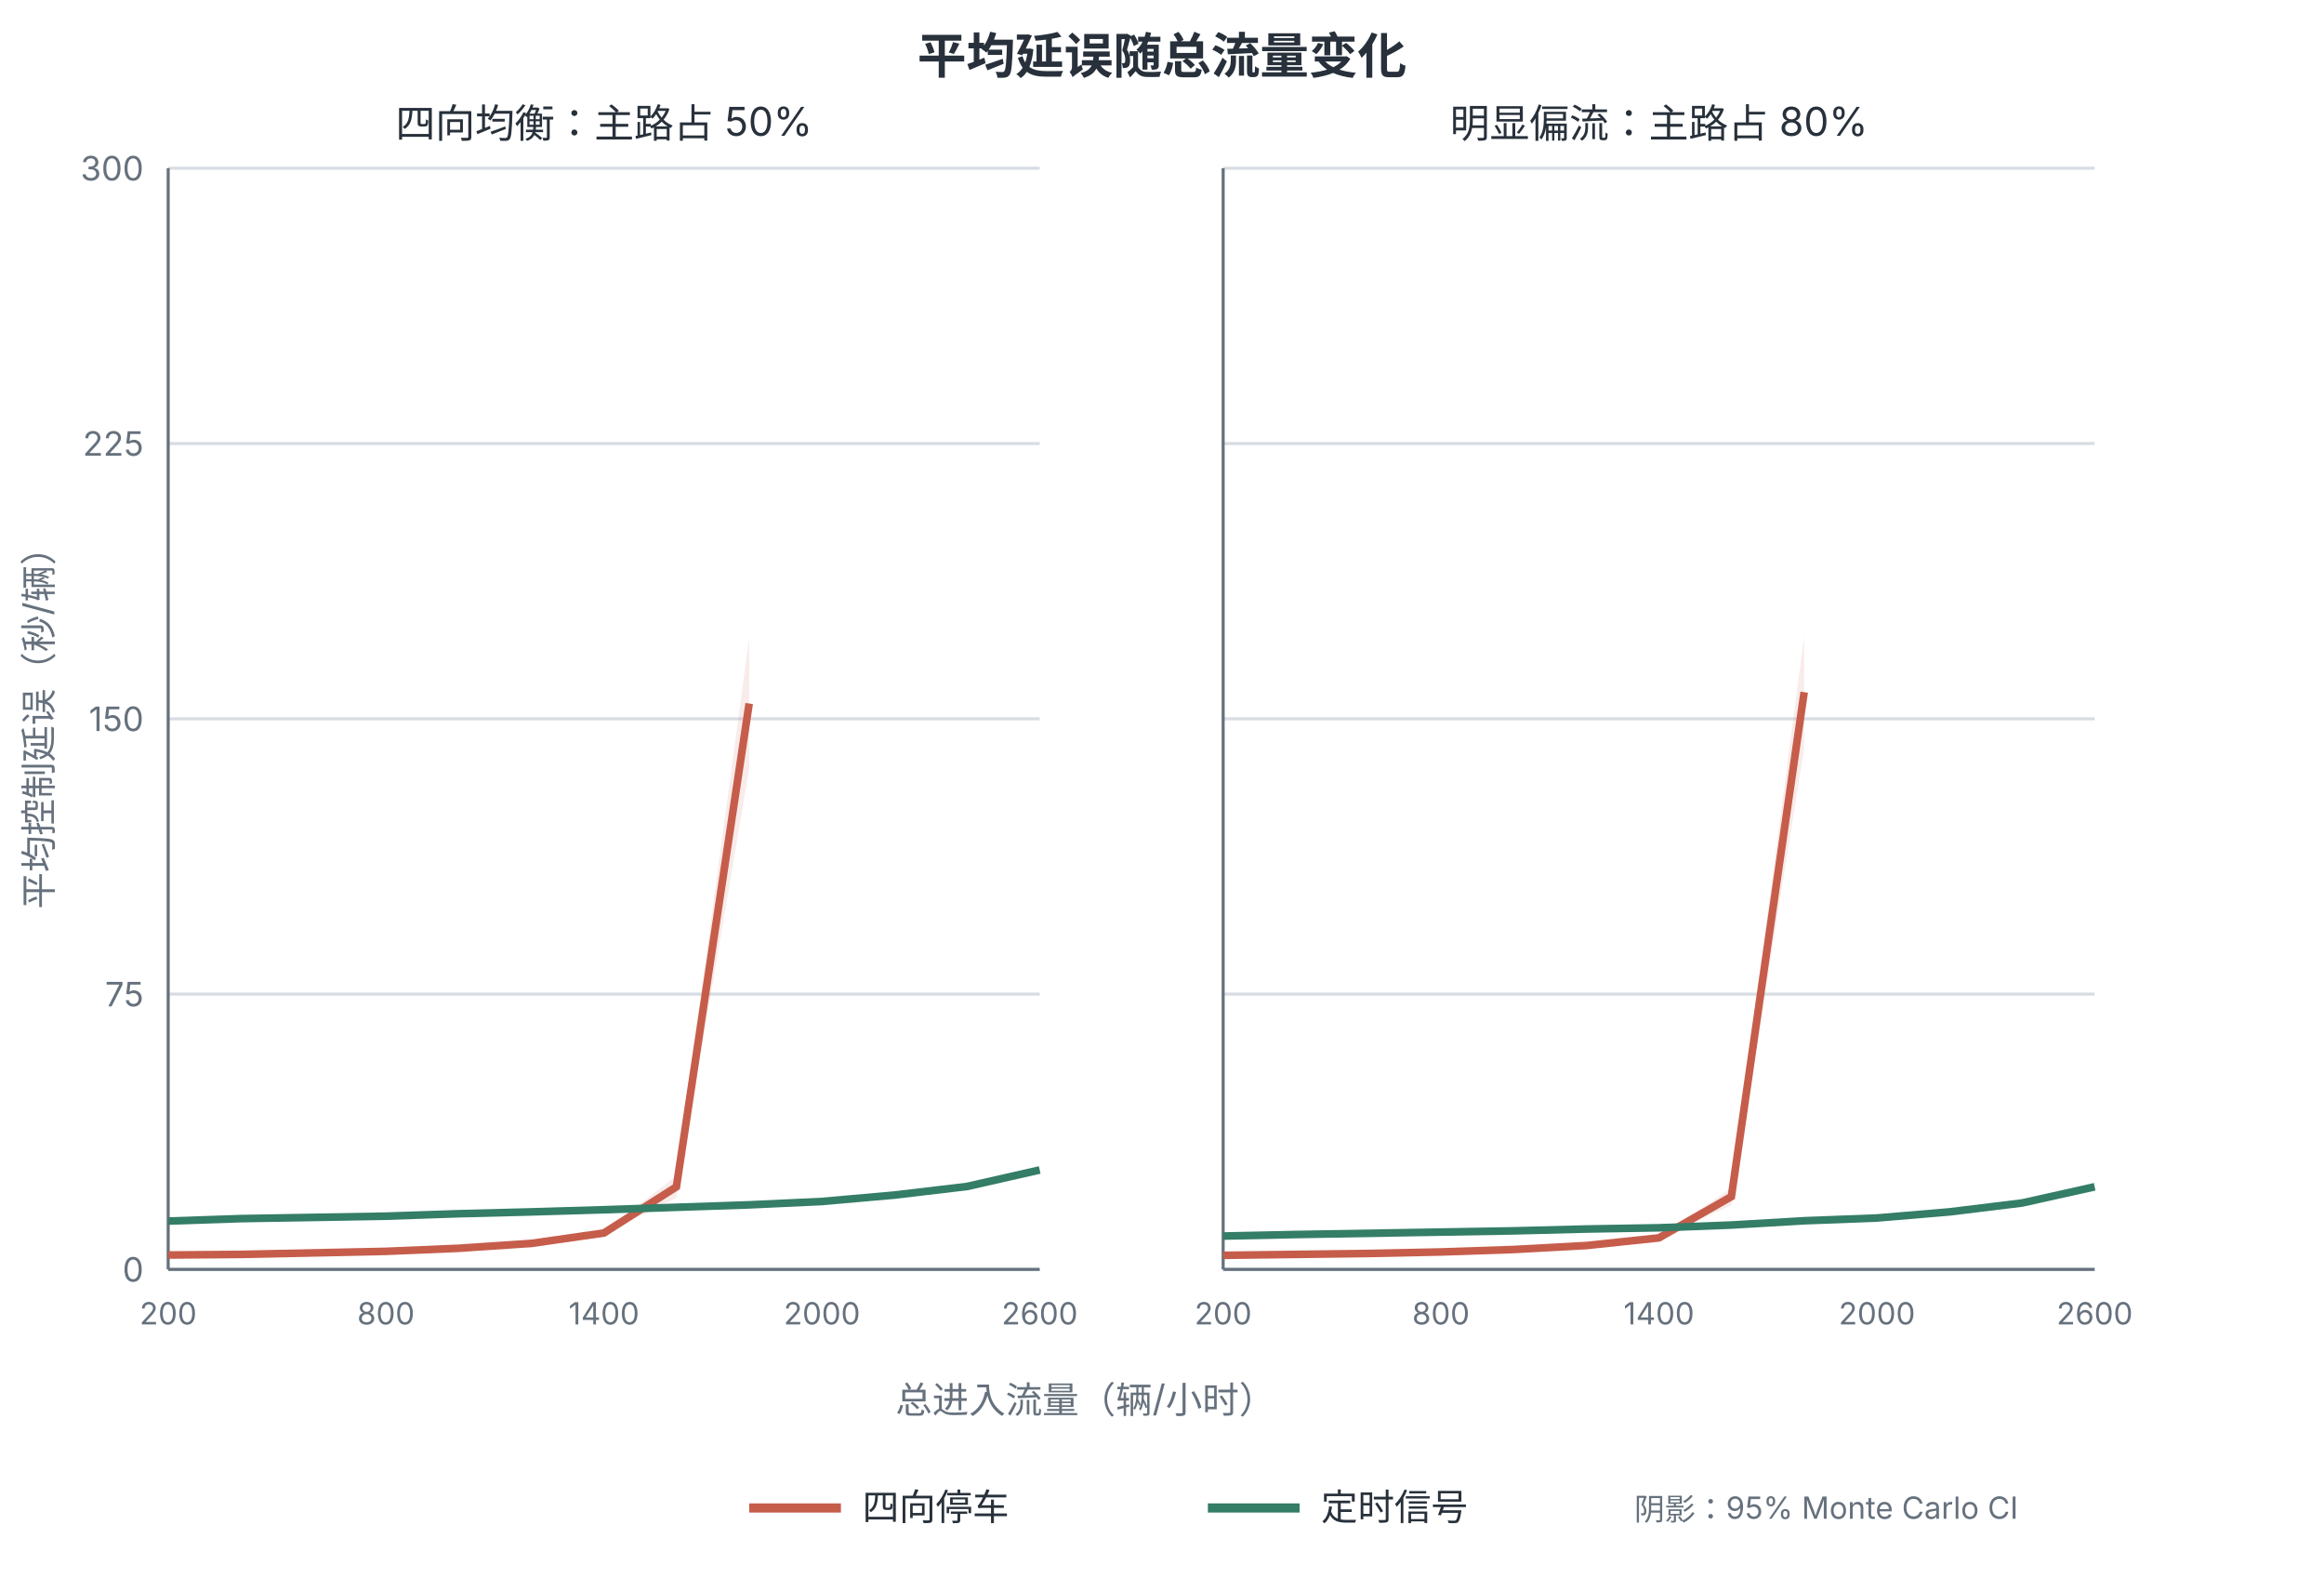
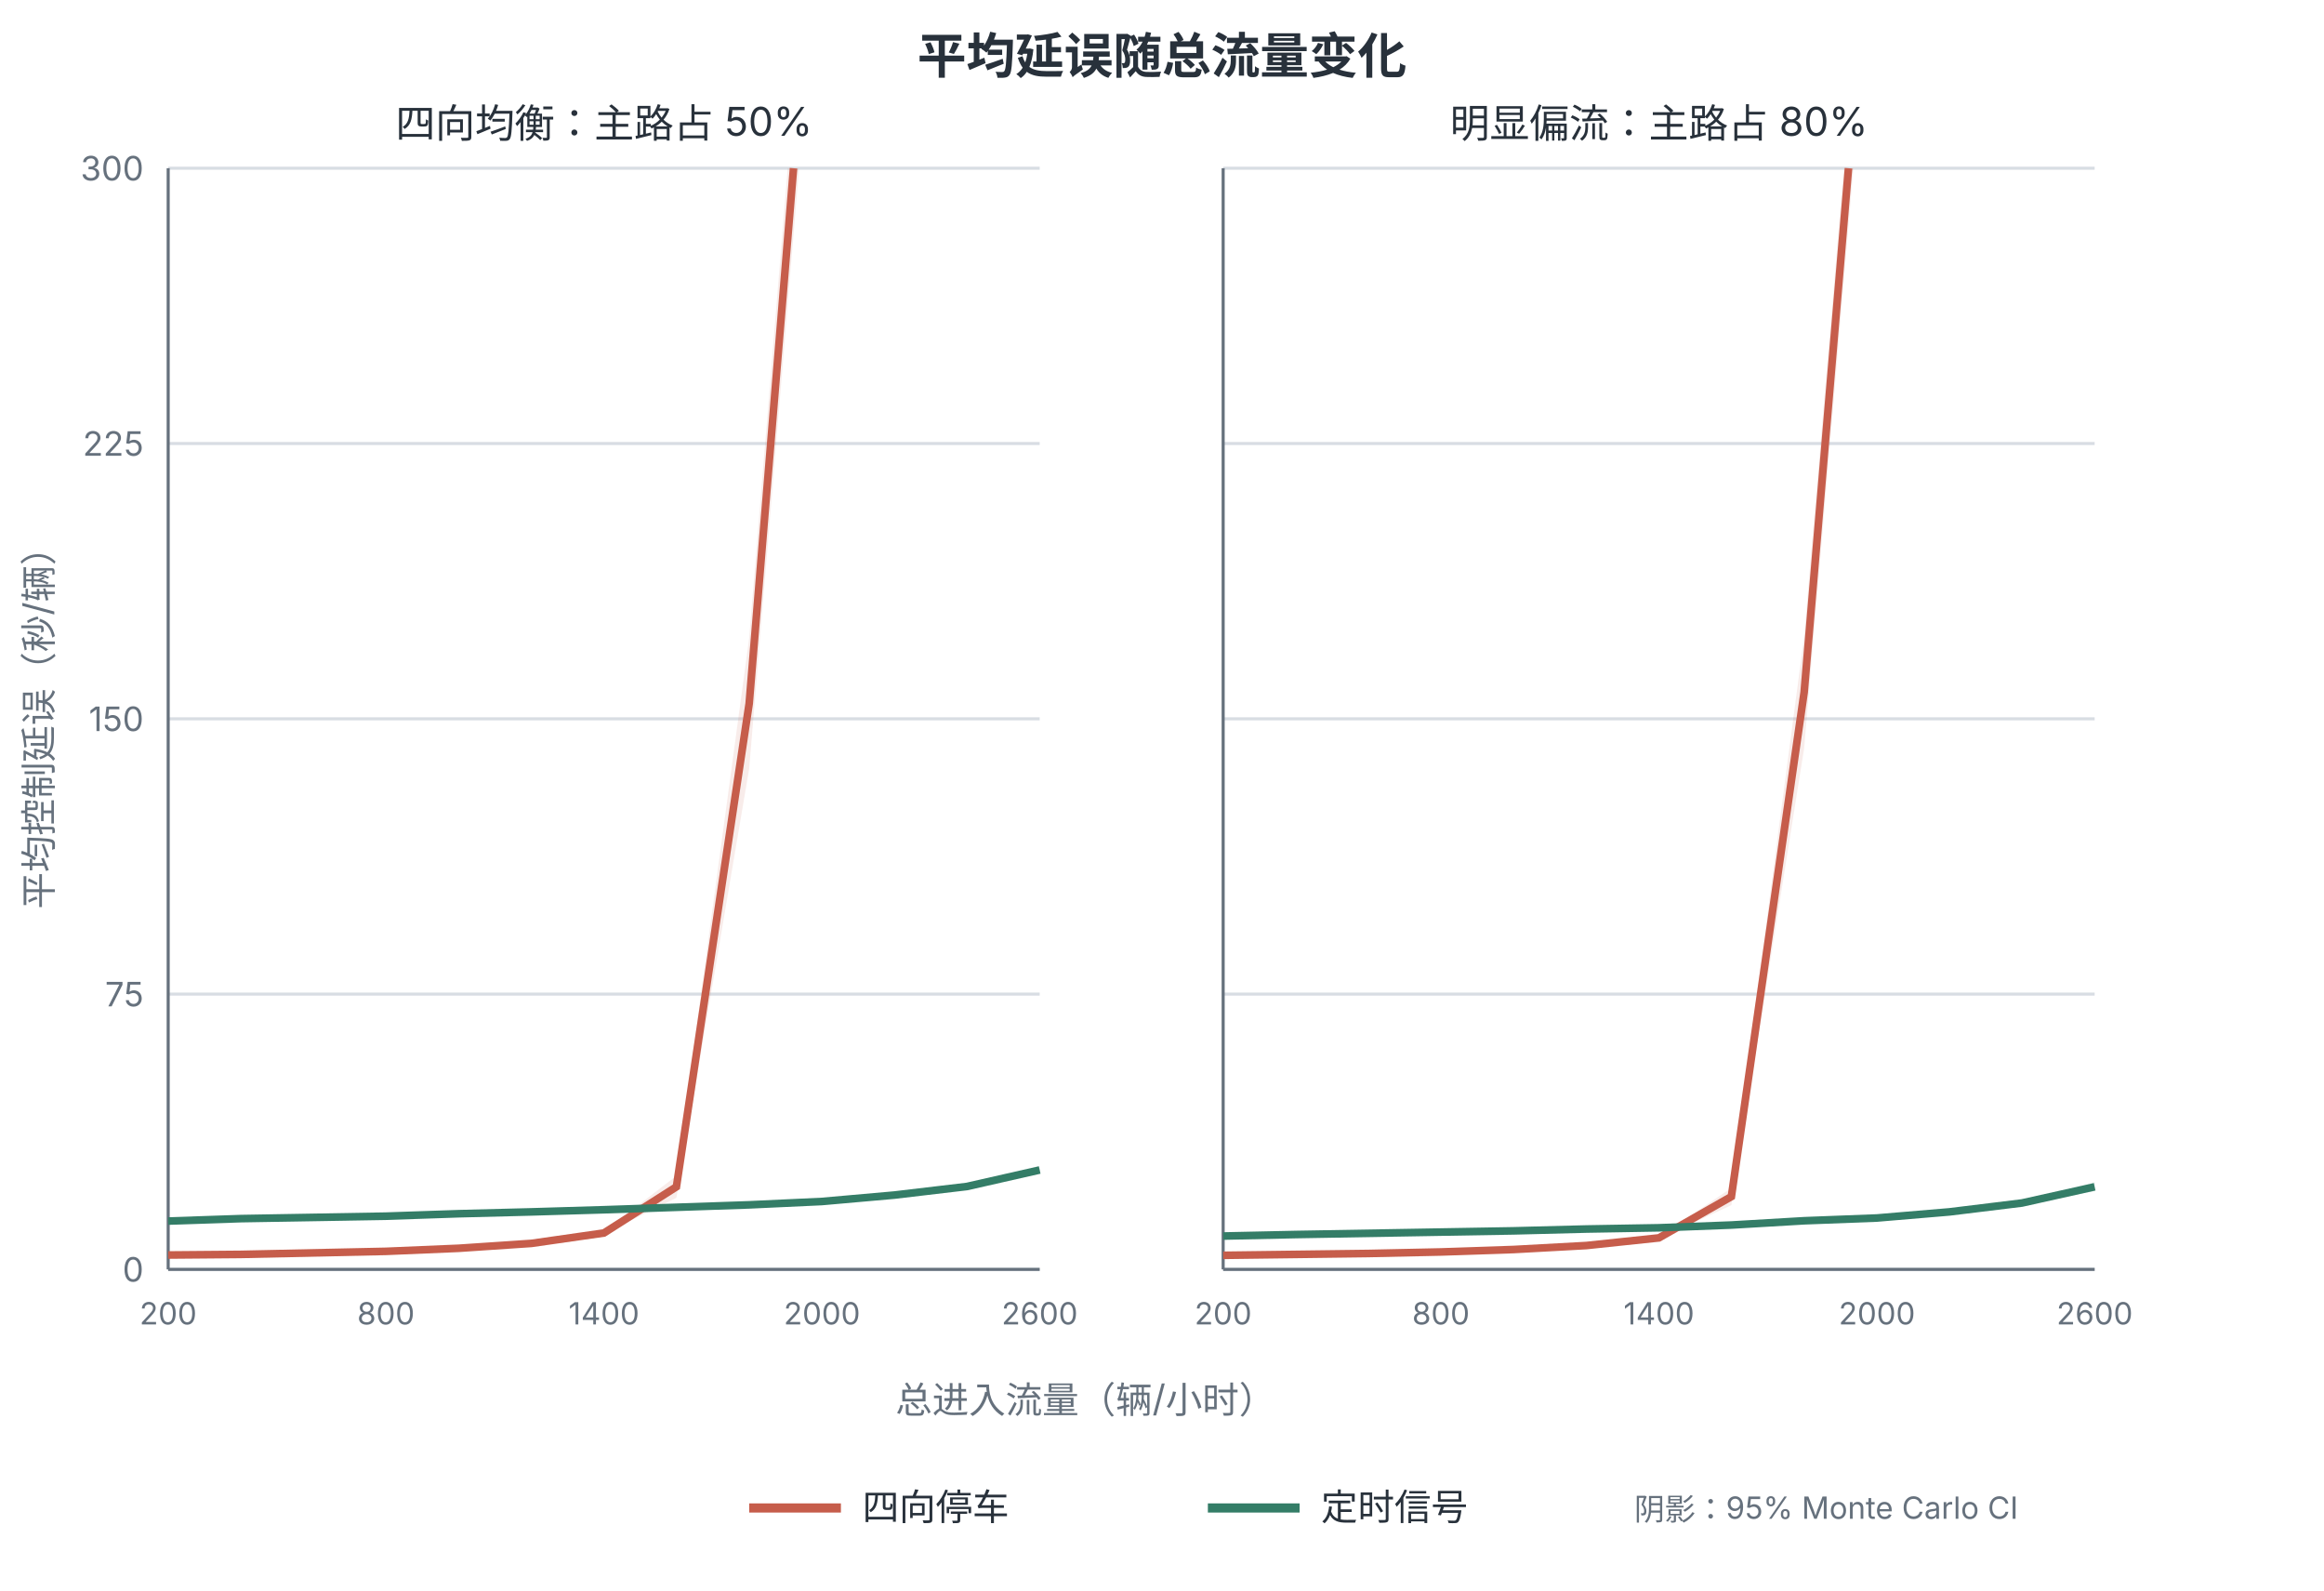
<svg xmlns="http://www.w3.org/2000/svg" width="760" height="520" viewBox="0 0 760 520" role="img" aria-labelledby="title desc">
  <style>
text{font-family:-apple-system,BlinkMacSystemFont,"Segoe UI","Noto Sans SC",sans-serif;fill:#28313b}
.muted{fill:#66717d} .axis{stroke:#66717d;stroke-width:1} .grid{stroke:#d8dde3;stroke-width:1}
.awsc{stroke:#c65d4b;fill:none} .signal{stroke:#347d67;fill:none}
.awsc-fill{fill:#c65d4b} .signal-fill{fill:#347d67} .surge{fill:#b58a35}
@media(prefers-color-scheme:dark){
  text{fill:#f2f0eb} .muted{fill:#c5c8cc} .axis{stroke:#c5c8cc} .grid{stroke:#555b63}
  .awsc{stroke:#ef8c78} .signal{stroke:#65b99d} .awsc-fill{fill:#ef8c78} .signal-fill{fill:#65b99d} .surge{fill:#d8b566}
}
</style>
  <text x="380.0" y="24" text-anchor="middle" font-size="16" font-weight="600">平均延误随总流量变化</text>
  <text x="197.5" y="45" text-anchor="middle" font-size="13">四向均衡：主路占 50%</text>
  <line class="grid" x1="55" y1="415.0" x2="340" y2="415.0" />
  <text class="muted" x="47" y="419.0" text-anchor="end" font-size="11">0</text>
  <line class="grid" x1="55" y1="325.0" x2="340" y2="325.0" />
  <text class="muted" x="47" y="329.0" text-anchor="end" font-size="11">75</text>
  <line class="grid" x1="55" y1="235.0" x2="340" y2="235.0" />
  <text class="muted" x="47" y="239.0" text-anchor="end" font-size="11">150</text>
  <line class="grid" x1="55" y1="145.0" x2="340" y2="145.0" />
  <text class="muted" x="47" y="149.0" text-anchor="end" font-size="11">225</text>
  <line class="grid" x1="55" y1="55.0" x2="340" y2="55.0" />
  <text class="muted" x="47" y="59.0" text-anchor="end" font-size="11">300</text>
  <line class="axis" x1="55" y1="55" x2="55" y2="415" />
  <line class="axis" x1="55" y1="415" x2="340" y2="415" />
-   <path d="M55.0,410.3 L78.8,410.0 L102.5,409.6 L126.2,409.0 L150.0,408.0 L173.8,406.3 L197.5,402.7 L221.2,384.4 L245.0,208.6 L245.0,251.3 L221.2,391.6 L197.5,403.4 L173.8,406.7 L150.0,408.1 L126.2,409.1 L102.5,409.7 L78.8,410.1 L55.0,410.4 Z" class="awsc-fill" opacity="0.12" />
-   <path d="M55.0,410.3 L78.8,410.1 L102.5,409.6 L126.2,409.1 L150.0,408.1 L173.8,406.5 L197.5,403.1 L221.2,388.0 L245.0,230.0" class="awsc" stroke-width="2.5" />
+   <path d="M55.0,410.3 L78.8,410.0 L102.5,409.6 L126.2,409.0 L150.0,408.0 L173.8,406.3 L197.5,402.7 L221.2,384.4 L245.0,208.6 L257.6,55.0 L261.3,55.0 L245.0,251.3 L221.2,391.6 L197.5,403.4 L173.8,406.7 L150.0,408.1 L126.2,409.1 L102.5,409.7 L78.8,410.1 L55.0,410.4 Z" class="awsc-fill" opacity="0.12" />
+   <path d="M55.0,410.3 L78.8,410.1 L102.5,409.6 L126.2,409.1 L150.0,408.1 L173.8,406.5 L197.5,403.1 L221.2,388.0 L245.0,230.0 L259.5,55.0" class="awsc" stroke-width="2.5" />
  <path d="M55.0,398.8 L78.8,398.2 L102.5,397.8 L126.2,397.4 L150.0,396.6 L173.8,396.0 L197.5,395.3 L221.2,394.5 L245.0,393.7 L268.8,392.5 L292.5,390.4 L316.2,387.5 L340.0,381.8 L340.0,383.3 L316.2,388.3 L292.5,390.9 L268.8,393.0 L245.0,394.0 L221.2,394.8 L197.5,395.7 L173.8,396.4 L150.0,397.0 L126.2,397.8 L102.5,398.2 L78.8,398.6 L55.0,399.5 Z" class="signal-fill" opacity="0.12" />
  <path d="M55.0,399.2 L78.8,398.4 L102.5,398.0 L126.2,397.6 L150.0,396.8 L173.8,396.2 L197.5,395.5 L221.2,394.7 L245.0,393.9 L268.8,392.8 L292.5,390.7 L316.2,387.9 L340.0,382.5" class="signal" stroke-width="2.5" />
  <text class="muted" x="55.0" y="433" text-anchor="middle" font-size="10">200</text>
  <text class="muted" x="126.2" y="433" text-anchor="middle" font-size="10">800</text>
  <text class="muted" x="197.5" y="433" text-anchor="middle" font-size="10">1400</text>
  <text class="muted" x="268.8" y="433" text-anchor="middle" font-size="10">2000</text>
  <text class="muted" x="340.0" y="433" text-anchor="middle" font-size="10">2600</text>
  <text x="542.5" y="45" text-anchor="middle" font-size="13">明显偏流：主路占 80%</text>
  <line class="grid" x1="400" y1="415.0" x2="685" y2="415.0" />
  <line class="grid" x1="400" y1="325.0" x2="685" y2="325.0" />
  <line class="grid" x1="400" y1="235.0" x2="685" y2="235.0" />
  <line class="grid" x1="400" y1="145.0" x2="685" y2="145.0" />
  <line class="grid" x1="400" y1="55.0" x2="685" y2="55.0" />
  <line class="axis" x1="400" y1="55" x2="400" y2="415" />
  <line class="axis" x1="400" y1="415" x2="685" y2="415" />
-   <path d="M400.0,410.4 L423.8,410.1 L447.5,409.8 L471.2,409.2 L495.0,408.5 L518.8,407.0 L542.5,404.4 L566.2,388.4 L590.0,208.0 L590.0,244.6 L566.2,394.0 L542.5,405.0 L518.8,407.3 L495.0,408.6 L471.2,409.4 L447.5,409.8 L423.8,410.2 L400.0,410.4 Z" class="awsc-fill" opacity="0.12" />
-   <path d="M400.0,410.4 L423.8,410.1 L447.5,409.8 L471.2,409.3 L495.0,408.5 L518.8,407.2 L542.5,404.7 L566.2,391.2 L590.0,226.3" class="awsc" stroke-width="2.5" />
+   <path d="M400.0,410.4 L423.8,410.1 L447.5,409.8 L471.2,409.2 L495.0,408.5 L518.8,407.0 L542.5,404.4 L566.2,388.4 L590.0,208.0 L603.0,55.0 L606.1,55.0 L590.0,244.6 L566.2,394.0 L542.5,405.0 L518.8,407.3 L495.0,408.6 L471.2,409.4 L447.5,409.8 L423.8,410.2 L400.0,410.4 Z" class="awsc-fill" opacity="0.12" />
+   <path d="M400.0,410.4 L423.8,410.1 L447.5,409.8 L471.2,409.3 L495.0,408.5 L518.8,407.2 L542.5,404.7 L566.2,391.2 L590.0,226.3 L604.5,55.0" class="awsc" stroke-width="2.5" />
  <path d="M400.0,403.8 L423.8,403.3 L447.5,403.0 L471.2,402.6 L495.0,402.3 L518.8,401.7 L542.5,401.2 L566.2,400.3 L590.0,398.9 L613.8,398.0 L637.5,395.8 L661.2,392.8 L685.0,386.5 L685.0,389.4 L661.2,393.8 L637.5,396.6 L613.8,398.5 L590.0,399.3 L566.2,400.6 L542.5,401.6 L518.8,402.0 L495.0,402.6 L471.2,403.0 L447.5,403.5 L423.8,403.8 L400.0,404.4 Z" class="signal-fill" opacity="0.12" />
  <path d="M400.0,404.1 L423.8,403.6 L447.5,403.2 L471.2,402.8 L495.0,402.4 L518.8,401.8 L542.5,401.4 L566.2,400.5 L590.0,399.1 L613.8,398.2 L637.5,396.2 L661.2,393.3 L685.0,388.0" class="signal" stroke-width="2.5" />
  <text class="muted" x="400.0" y="433" text-anchor="middle" font-size="10">200</text>
  <text class="muted" x="471.2" y="433" text-anchor="middle" font-size="10">800</text>
  <text class="muted" x="542.5" y="433" text-anchor="middle" font-size="10">1400</text>
  <text class="muted" x="613.8" y="433" text-anchor="middle" font-size="10">2000</text>
  <text class="muted" x="685.0" y="433" text-anchor="middle" font-size="10">2600</text>
  <text class="muted" x="17" y="235" transform="rotate(-90 17 235)" text-anchor="middle" font-size="12">平均控制延误（秒/辆）</text>
  <text class="muted" x="355" y="462" text-anchor="middle" font-size="12">总进入流量（辆/小时）</text>
  <line class="awsc" x1="245" y1="493" x2="275" y2="493" stroke-width="3" />
  <text x="282" y="497" font-size="12">四向停车</text>
  <line class="signal" x1="395" y1="493" x2="425" y2="493" stroke-width="3" />
  <text x="432" y="497" font-size="12">定时信号</text>
  <text class="muted" x="660" y="497" text-anchor="end" font-size="10">阴影：95% Monte Carlo CI</text>
</svg>
